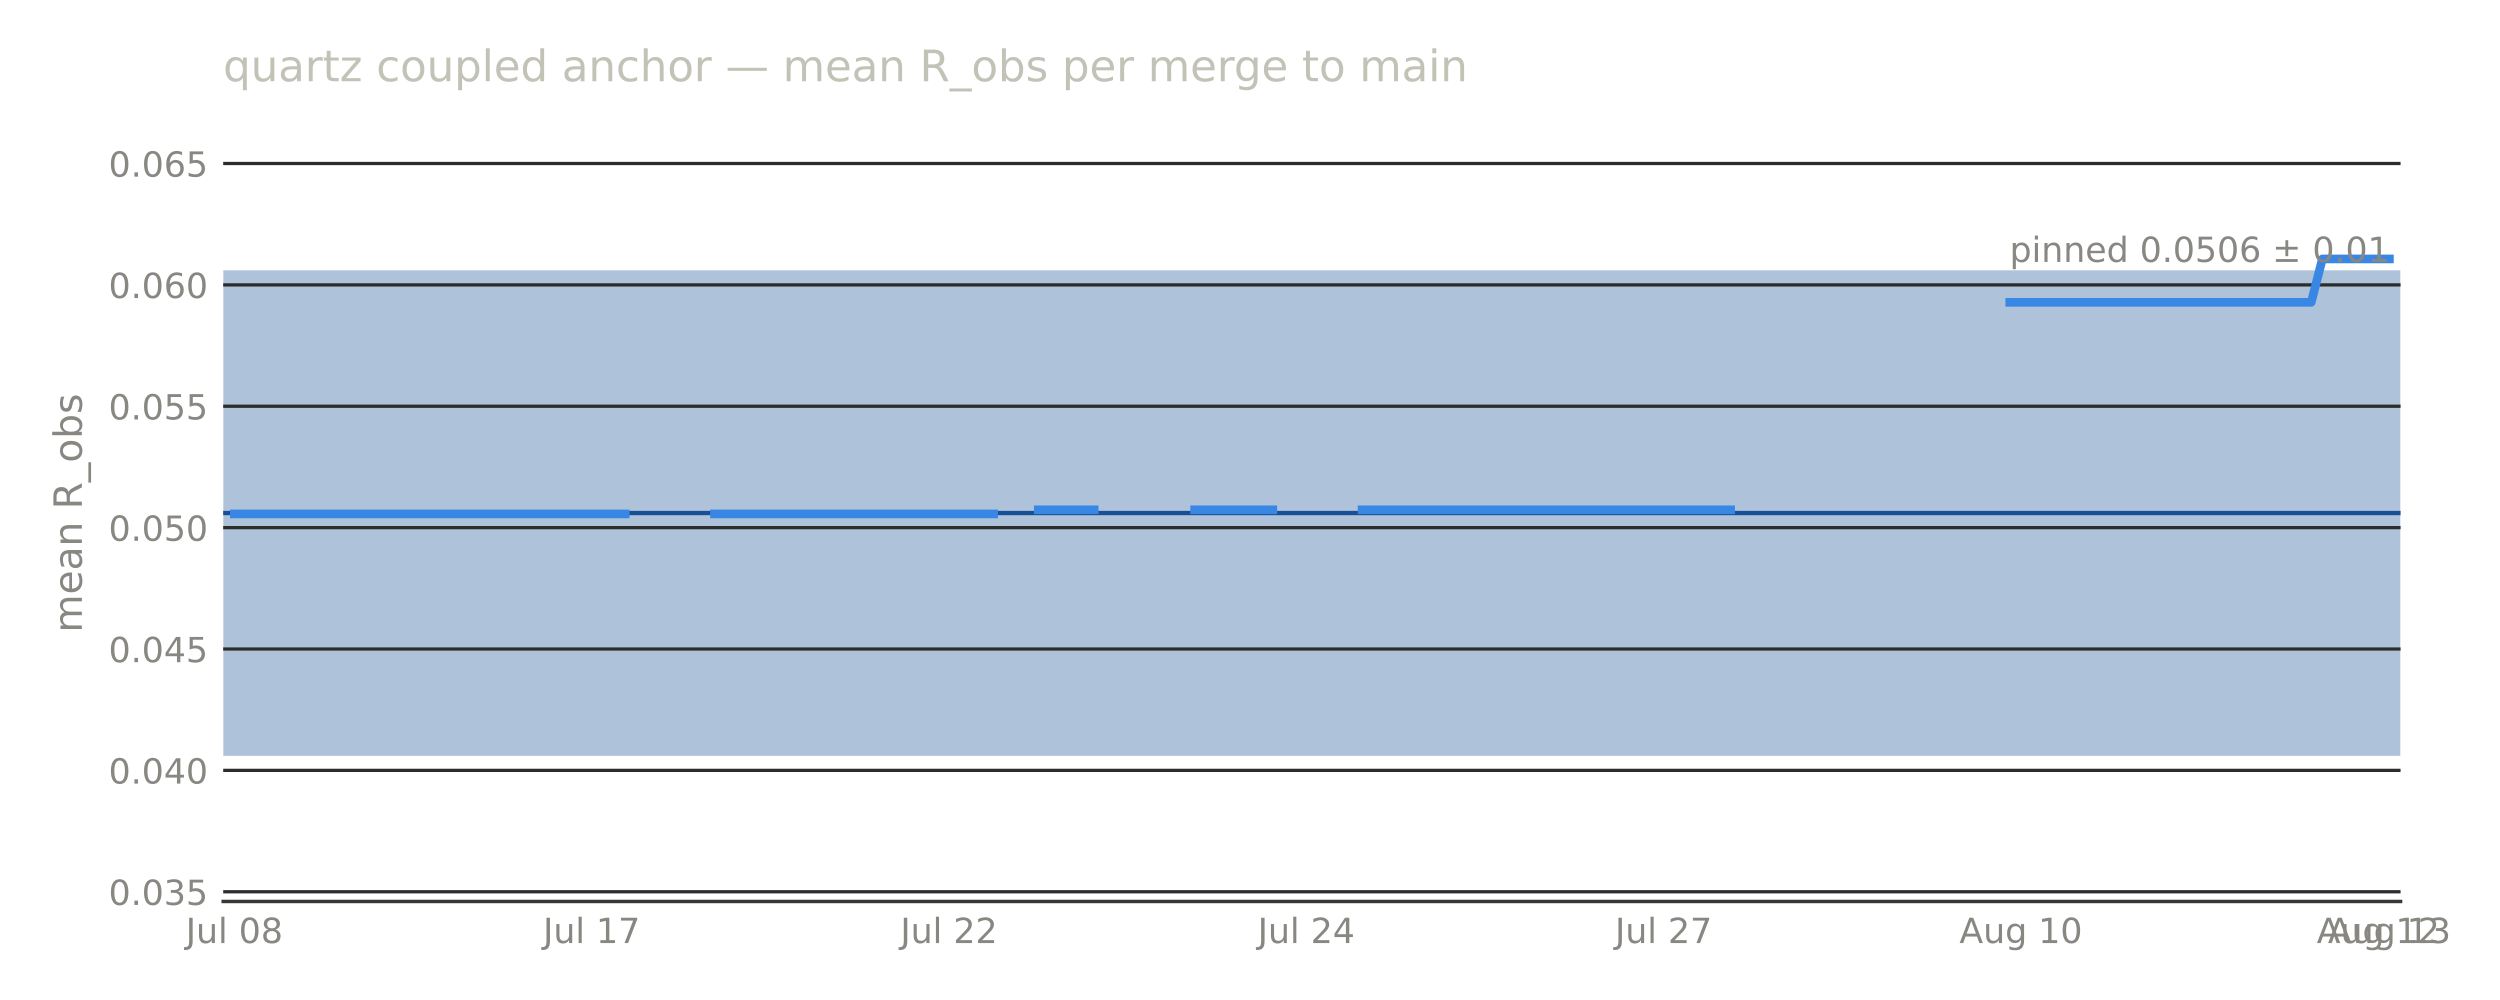
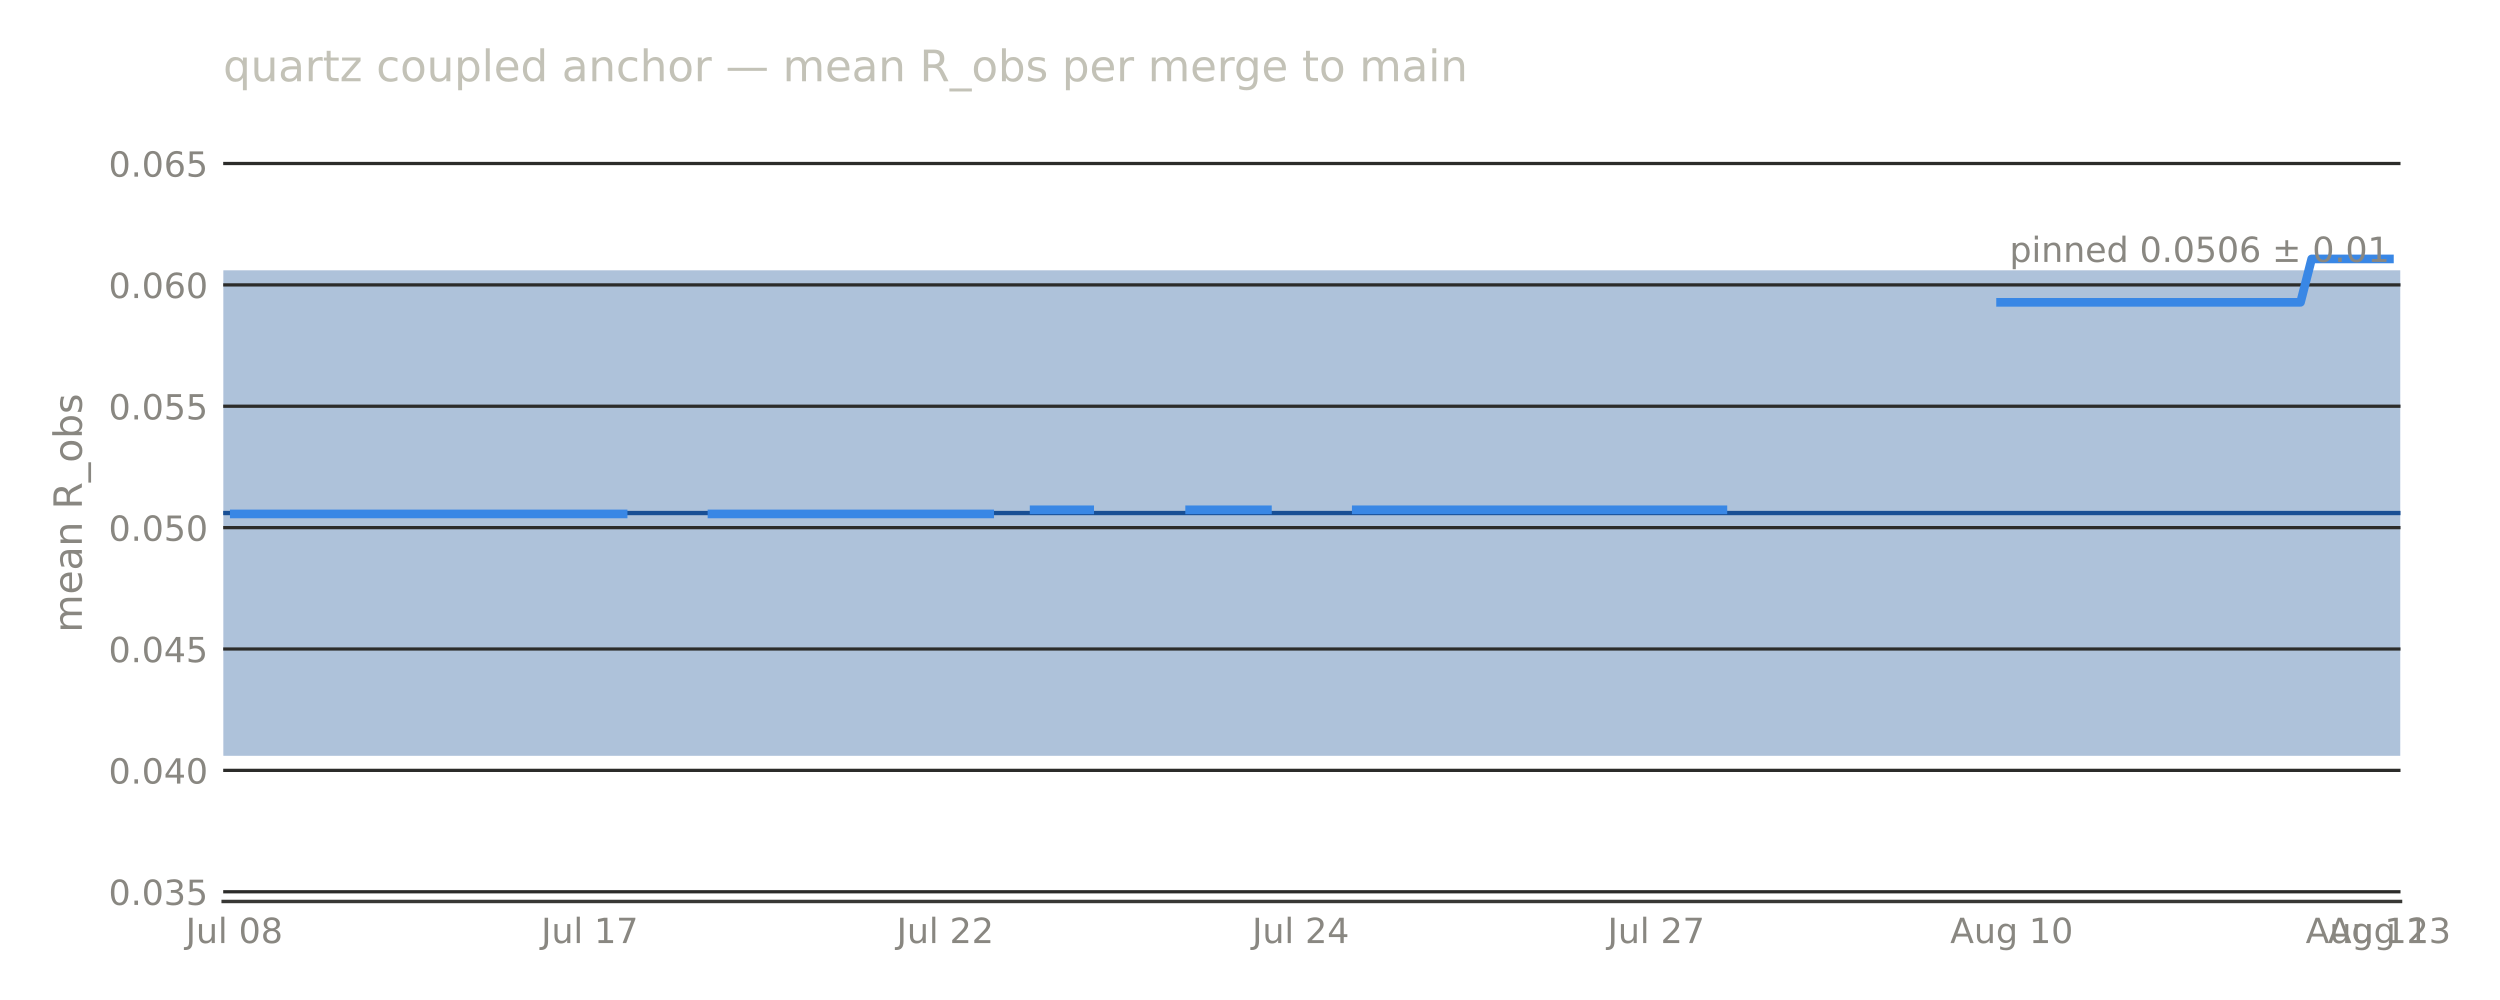
<svg xmlns="http://www.w3.org/2000/svg" width="576pt" height="230.4pt" viewBox="0 0 576 230.4" version="1.1">
  <defs>
    <style type="text/css">*{stroke-linejoin: round; stroke-linecap: butt}</style>
  </defs>
  <g id="figure_1">
    <g id="patch_1">
      <path d="M 0 230.4  L 576 230.4  L 576 0  L 0 0  L 0 230.4  z " style="fill: none; opacity: 0" />
    </g>
    <g id="axes_1">
      <g id="patch_2">
-         <path d="M 51.422 207.698  L 553.089 207.698  L 553.089 28.72  L 51.422 28.72  L 51.422 207.698  z " style="fill: none" />
+         <path d="M 51.422 207.698  L 553.078 207.698  L 553.078 28.72  L 51.422 28.72  L 51.422 207.698  z " style="fill: none" />
      </g>
      <g id="patch_3">
-         <path d="M 51.422 174.14  L 553.089 174.14  L 553.089 62.278  L 51.422 62.278  z " clip-path="url(#pb9dca5bd2c)" style="fill: #184f95; opacity: 0.35" />
+         <path d="M 51.422 174.14  L 553.078 174.14  L 553.078 62.278  L 51.422 62.278  z " clip-path="url(#p6722d63af5)" style="fill: #184f95; opacity: 0.35" />
      </g>
      <g id="matplotlib.axis_1">
        <g id="xtick_1">
          <g id="line2d_1" />
          <g id="text_1">
-             <text style="font-size: 8px; font-family: 'DejaVu Sans', 'Bitstream Vera Sans', 'Computer Modern Sans Serif', 'Lucida Grande', 'Verdana', 'Geneva', 'Lucid', 'Arial', 'Helvetica', 'Avant Garde', sans-serif; text-anchor: middle; fill: #898781" x="53.995" y="217.277" transform="rotate(-0 53.99476 217.2769)">Jul 08</text>
+             <text style="font-size: 8px; font-family: 'DejaVu Sans', 'Bitstream Vera Sans', 'Computer Modern Sans Serif', 'Lucida Grande', 'Verdana', 'Geneva', 'Lucid', 'Arial', 'Helvetica', 'Avant Garde', sans-serif; text-anchor: middle; fill: #898781" x="53.982" y="217.277" transform="rotate(-0 53.98158 217.2769)">Jul 08</text>
          </g>
        </g>
        <g id="xtick_2">
          <g id="line2d_2" />
          <g id="text_2">
-             <text style="font-size: 8px; font-family: 'DejaVu Sans', 'Bitstream Vera Sans', 'Computer Modern Sans Serif', 'Lucida Grande', 'Verdana', 'Geneva', 'Lucid', 'Arial', 'Helvetica', 'Avant Garde', sans-serif; text-anchor: middle; fill: #898781" x="136.32" y="217.277" transform="rotate(-0 136.3196 217.2769)">Jul 17</text>
+             <text style="font-size: 8px; font-family: 'DejaVu Sans', 'Bitstream Vera Sans', 'Computer Modern Sans Serif', 'Lucida Grande', 'Verdana', 'Geneva', 'Lucid', 'Arial', 'Helvetica', 'Avant Garde', sans-serif; text-anchor: middle; fill: #898781" x="135.885" y="217.277" transform="rotate(-0 135.8845 217.2769)">Jul 17</text>
          </g>
        </g>
        <g id="xtick_3">
          <g id="line2d_3" />
          <g id="text_3">
-             <text style="font-size: 8px; font-family: 'DejaVu Sans', 'Bitstream Vera Sans', 'Computer Modern Sans Serif', 'Lucida Grande', 'Verdana', 'Geneva', 'Lucid', 'Arial', 'Helvetica', 'Avant Garde', sans-serif; text-anchor: middle; fill: #898781" x="218.644" y="217.277" transform="rotate(-0 218.6445 217.2769)">Jul 22</text>
+             <text style="font-size: 8px; font-family: 'DejaVu Sans', 'Bitstream Vera Sans', 'Computer Modern Sans Serif', 'Lucida Grande', 'Verdana', 'Geneva', 'Lucid', 'Arial', 'Helvetica', 'Avant Garde', sans-serif; text-anchor: middle; fill: #898781" x="217.787" y="217.277" transform="rotate(-0 217.7874 217.2769)">Jul 22</text>
          </g>
        </g>
        <g id="xtick_4">
          <g id="line2d_4" />
          <g id="text_4">
-             <text style="font-size: 8px; font-family: 'DejaVu Sans', 'Bitstream Vera Sans', 'Computer Modern Sans Serif', 'Lucida Grande', 'Verdana', 'Geneva', 'Lucid', 'Arial', 'Helvetica', 'Avant Garde', sans-serif; text-anchor: middle; fill: #898781" x="300.969" y="217.277" transform="rotate(-0 300.9693 217.2769)">Jul 24</text>
+             <text style="font-size: 8px; font-family: 'DejaVu Sans', 'Bitstream Vera Sans', 'Computer Modern Sans Serif', 'Lucida Grande', 'Verdana', 'Geneva', 'Lucid', 'Arial', 'Helvetica', 'Avant Garde', sans-serif; text-anchor: middle; fill: #898781" x="299.69" y="217.277" transform="rotate(-0 299.6904 217.2769)">Jul 24</text>
          </g>
        </g>
        <g id="xtick_5">
          <g id="line2d_5" />
          <g id="text_5">
-             <text style="font-size: 8px; font-family: 'DejaVu Sans', 'Bitstream Vera Sans', 'Computer Modern Sans Serif', 'Lucida Grande', 'Verdana', 'Geneva', 'Lucid', 'Arial', 'Helvetica', 'Avant Garde', sans-serif; text-anchor: middle; fill: #898781" x="383.294" y="217.277" transform="rotate(-0 383.2942 217.2769)">Jul 27</text>
+             <text style="font-size: 8px; font-family: 'DejaVu Sans', 'Bitstream Vera Sans', 'Computer Modern Sans Serif', 'Lucida Grande', 'Verdana', 'Geneva', 'Lucid', 'Arial', 'Helvetica', 'Avant Garde', sans-serif; text-anchor: middle; fill: #898781" x="381.593" y="217.277" transform="rotate(-0 381.5933 217.2769)">Jul 27</text>
          </g>
        </g>
        <g id="xtick_6">
          <g id="line2d_6" />
          <g id="text_6">
-             <text style="font-size: 8px; font-family: 'DejaVu Sans', 'Bitstream Vera Sans', 'Computer Modern Sans Serif', 'Lucida Grande', 'Verdana', 'Geneva', 'Lucid', 'Arial', 'Helvetica', 'Avant Garde', sans-serif; text-anchor: middle; fill: #898781" x="465.619" y="217.276" transform="rotate(-0 465.6191 217.2763)">Aug 10</text>
+             <text style="font-size: 8px; font-family: 'DejaVu Sans', 'Bitstream Vera Sans', 'Computer Modern Sans Serif', 'Lucida Grande', 'Verdana', 'Geneva', 'Lucid', 'Arial', 'Helvetica', 'Avant Garde', sans-serif; text-anchor: middle; fill: #898781" x="463.496" y="217.276" transform="rotate(-0 463.4962 217.2763)">Aug 10</text>
          </g>
        </g>
        <g id="xtick_7">
          <g id="line2d_7" />
          <g id="text_7">
-             <text style="font-size: 8px; font-family: 'DejaVu Sans', 'Bitstream Vera Sans', 'Computer Modern Sans Serif', 'Lucida Grande', 'Verdana', 'Geneva', 'Lucid', 'Arial', 'Helvetica', 'Avant Garde', sans-serif; text-anchor: middle; fill: #898781" x="547.944" y="217.276" transform="rotate(-0 547.9439 217.2763)">Aug 12</text>
+             <text style="font-size: 8px; font-family: 'DejaVu Sans', 'Bitstream Vera Sans', 'Computer Modern Sans Serif', 'Lucida Grande', 'Verdana', 'Geneva', 'Lucid', 'Arial', 'Helvetica', 'Avant Garde', sans-serif; text-anchor: middle; fill: #898781" x="545.399" y="217.276" transform="rotate(-0 545.3992 217.2763)">Aug 12</text>
          </g>
        </g>
        <g id="xtick_8">
          <g id="line2d_8" />
          <g id="text_8">
-             <text style="font-size: 8px; font-family: 'DejaVu Sans', 'Bitstream Vera Sans', 'Computer Modern Sans Serif', 'Lucida Grande', 'Verdana', 'Geneva', 'Lucid', 'Arial', 'Helvetica', 'Avant Garde', sans-serif; text-anchor: middle; fill: #898781" x="550.517" y="217.276" transform="rotate(-0 550.5166 217.2763)">Aug 13</text>
+             <text style="font-size: 8px; font-family: 'DejaVu Sans', 'Bitstream Vera Sans', 'Computer Modern Sans Serif', 'Lucida Grande', 'Verdana', 'Geneva', 'Lucid', 'Arial', 'Helvetica', 'Avant Garde', sans-serif; text-anchor: middle; fill: #898781" x="550.518" y="217.276" transform="rotate(-0 550.5181 217.2763)">Aug 13</text>
          </g>
        </g>
      </g>
      <g id="matplotlib.axis_2">
        <g id="ytick_1">
          <g id="line2d_9">
-             <path d="M 51.422 205.461  L 553.089 205.461  " clip-path="url(#pb9dca5bd2c)" style="fill: none; stroke: #2c2c2a; stroke-width: 0.75; stroke-linecap: square" />
+             <path d="M 51.422 205.461  L 553.078 205.461  " clip-path="url(#p6722d63af5)" style="fill: none; stroke: #2c2c2a; stroke-width: 0.75; stroke-linecap: square" />
          </g>
          <g id="line2d_10" />
          <g id="text_9">
            <text style="font-size: 8px; font-family: 'DejaVu Sans', 'Bitstream Vera Sans', 'Computer Modern Sans Serif', 'Lucida Grande', 'Verdana', 'Geneva', 'Lucid', 'Arial', 'Helvetica', 'Avant Garde', sans-serif; text-anchor: end; fill: #898781" x="47.922" y="208.5" transform="rotate(-0 47.92211 208.5)">0.035</text>
          </g>
        </g>
        <g id="ytick_2">
          <g id="line2d_11">
-             <path d="M 51.422 177.496  L 553.089 177.496  " clip-path="url(#pb9dca5bd2c)" style="fill: none; stroke: #2c2c2a; stroke-width: 0.75; stroke-linecap: square" />
+             <path d="M 51.422 177.496  L 553.078 177.496  " clip-path="url(#p6722d63af5)" style="fill: none; stroke: #2c2c2a; stroke-width: 0.75; stroke-linecap: square" />
          </g>
          <g id="line2d_12" />
          <g id="text_10">
            <text style="font-size: 8px; font-family: 'DejaVu Sans', 'Bitstream Vera Sans', 'Computer Modern Sans Serif', 'Lucida Grande', 'Verdana', 'Geneva', 'Lucid', 'Arial', 'Helvetica', 'Avant Garde', sans-serif; text-anchor: end; fill: #898781" x="47.922" y="180.535" transform="rotate(-0 47.92211 180.5346)">0.040</text>
          </g>
        </g>
        <g id="ytick_3">
          <g id="line2d_13">
-             <path d="M 51.422 149.53  L 553.089 149.53  " clip-path="url(#pb9dca5bd2c)" style="fill: none; stroke: #2c2c2a; stroke-width: 0.75; stroke-linecap: square" />
+             <path d="M 51.422 149.53  L 553.078 149.53  " clip-path="url(#p6722d63af5)" style="fill: none; stroke: #2c2c2a; stroke-width: 0.75; stroke-linecap: square" />
          </g>
          <g id="line2d_14" />
          <g id="text_11">
            <text style="font-size: 8px; font-family: 'DejaVu Sans', 'Bitstream Vera Sans', 'Computer Modern Sans Serif', 'Lucida Grande', 'Verdana', 'Geneva', 'Lucid', 'Arial', 'Helvetica', 'Avant Garde', sans-serif; text-anchor: end; fill: #898781" x="47.922" y="152.569" transform="rotate(-0 47.92211 152.5693)">0.045</text>
          </g>
        </g>
        <g id="ytick_4">
          <g id="line2d_15">
-             <path d="M 51.422 121.565  L 553.089 121.565  " clip-path="url(#pb9dca5bd2c)" style="fill: none; stroke: #2c2c2a; stroke-width: 0.75; stroke-linecap: square" />
+             <path d="M 51.422 121.565  L 553.078 121.565  " clip-path="url(#p6722d63af5)" style="fill: none; stroke: #2c2c2a; stroke-width: 0.75; stroke-linecap: square" />
          </g>
          <g id="line2d_16" />
          <g id="text_12">
            <text style="font-size: 8px; font-family: 'DejaVu Sans', 'Bitstream Vera Sans', 'Computer Modern Sans Serif', 'Lucida Grande', 'Verdana', 'Geneva', 'Lucid', 'Arial', 'Helvetica', 'Avant Garde', sans-serif; text-anchor: end; fill: #898781" x="47.922" y="124.604" transform="rotate(-0 47.92211 124.604)">0.050</text>
          </g>
        </g>
        <g id="ytick_5">
          <g id="line2d_17">
-             <path d="M 51.422 93.6  L 553.089 93.6  " clip-path="url(#pb9dca5bd2c)" style="fill: none; stroke: #2c2c2a; stroke-width: 0.75; stroke-linecap: square" />
+             <path d="M 51.422 93.6  L 553.078 93.6  " clip-path="url(#p6722d63af5)" style="fill: none; stroke: #2c2c2a; stroke-width: 0.75; stroke-linecap: square" />
          </g>
          <g id="line2d_18" />
          <g id="text_13">
            <text style="font-size: 8px; font-family: 'DejaVu Sans', 'Bitstream Vera Sans', 'Computer Modern Sans Serif', 'Lucida Grande', 'Verdana', 'Geneva', 'Lucid', 'Arial', 'Helvetica', 'Avant Garde', sans-serif; text-anchor: end; fill: #898781" x="47.922" y="96.639" transform="rotate(-0 47.92211 96.63863)">0.055</text>
          </g>
        </g>
        <g id="ytick_6">
          <g id="line2d_19">
-             <path d="M 51.422 65.634  L 553.089 65.634  " clip-path="url(#pb9dca5bd2c)" style="fill: none; stroke: #2c2c2a; stroke-width: 0.75; stroke-linecap: square" />
+             <path d="M 51.422 65.634  L 553.078 65.634  " clip-path="url(#p6722d63af5)" style="fill: none; stroke: #2c2c2a; stroke-width: 0.75; stroke-linecap: square" />
          </g>
          <g id="line2d_20" />
          <g id="text_14">
            <text style="font-size: 8px; font-family: 'DejaVu Sans', 'Bitstream Vera Sans', 'Computer Modern Sans Serif', 'Lucida Grande', 'Verdana', 'Geneva', 'Lucid', 'Arial', 'Helvetica', 'Avant Garde', sans-serif; text-anchor: end; fill: #898781" x="47.922" y="68.673" transform="rotate(-0 47.92211 68.6733)">0.060</text>
          </g>
        </g>
        <g id="ytick_7">
          <g id="line2d_21">
-             <path d="M 51.422 37.669  L 553.089 37.669  " clip-path="url(#pb9dca5bd2c)" style="fill: none; stroke: #2c2c2a; stroke-width: 0.75; stroke-linecap: square" />
+             <path d="M 51.422 37.669  L 553.078 37.669  " clip-path="url(#p6722d63af5)" style="fill: none; stroke: #2c2c2a; stroke-width: 0.75; stroke-linecap: square" />
          </g>
          <g id="line2d_22" />
          <g id="text_15">
            <text style="font-size: 8px; font-family: 'DejaVu Sans', 'Bitstream Vera Sans', 'Computer Modern Sans Serif', 'Lucida Grande', 'Verdana', 'Geneva', 'Lucid', 'Arial', 'Helvetica', 'Avant Garde', sans-serif; text-anchor: end; fill: #898781" x="47.922" y="40.708" transform="rotate(-0 47.92211 40.70797)">0.065</text>
          </g>
        </g>
        <g id="text_16">
          <text style="font-size: 9px; font-family: 'DejaVu Sans', 'Bitstream Vera Sans', 'Computer Modern Sans Serif', 'Lucida Grande', 'Verdana', 'Geneva', 'Lucid', 'Arial', 'Helvetica', 'Avant Garde', sans-serif; text-anchor: middle; fill: #898781" x="18.858" y="118.209" transform="rotate(-90 18.8575 118.2091)">mean R_obs</text>
        </g>
      </g>
      <g id="line2d_23">
-         <path d="M 51.422 118.209  L 553.089 118.209  " clip-path="url(#pb9dca5bd2c)" style="fill: none; stroke: #184f95; stroke-linecap: square" />
+         <path d="M 51.422 118.209  L 553.078 118.209  " clip-path="url(#p6722d63af5)" style="fill: none; stroke: #184f95; stroke-linecap: square" />
      </g>
      <g id="patch_4">
-         <path d="M 51.422 207.698  L 553.089 207.698  " style="fill: none; stroke: #383835; stroke-width: 0.8; stroke-linejoin: miter; stroke-linecap: square" />
+         <path d="M 51.422 207.698  L 553.078 207.698  " style="fill: none; stroke: #383835; stroke-width: 0.8; stroke-linejoin: miter; stroke-linecap: square" />
      </g>
      <g id="line2d_24">
-         <path d="M 53.995 118.409  L 144.038 118.409  M 164.619 118.409  L 228.935 118.409  M 239.226 117.455  L 252.089 117.455  M 275.243 117.455  L 293.251 117.455  M 313.833 117.455  L 398.73 117.455  M 463.046 69.652  L 532.508 69.652  L 535.081 59.661  L 550.517 59.661  L 550.517 59.661  " clip-path="url(#pb9dca5bd2c)" style="fill: none; stroke: #3987e5; stroke-width: 2; stroke-linecap: square" />
+         <path d="M 53.982 118.409  L 143.563 118.409  M 164.039 118.409  L 228.025 118.409  M 238.263 117.455  L 251.06 117.455  M 274.096 117.455  L 292.012 117.455  M 312.488 117.455  L 396.95 117.455  M 460.937 69.652  L 530.042 69.652  L 532.602 59.661  L 550.518 59.661  L 550.518 59.661  " clip-path="url(#p6722d63af5)" style="fill: none; stroke: #3987e5; stroke-width: 2; stroke-linecap: square" />
      </g>
      <g id="text_17">
-         <text style="font-size: 8px; font-family: 'DejaVu Sans', 'Bitstream Vera Sans', 'Computer Modern Sans Serif', 'Lucida Grande', 'Verdana', 'Geneva', 'Lucid', 'Arial', 'Helvetica', 'Avant Garde', sans-serif; text-anchor: end; fill: #898781" x="550.581" y="60.357" transform="rotate(-0 550.5809 60.35652)">pinned 0.0506 ± 0.01</text>
+         <text style="font-size: 8px; font-family: 'DejaVu Sans', 'Bitstream Vera Sans', 'Computer Modern Sans Serif', 'Lucida Grande', 'Verdana', 'Geneva', 'Lucid', 'Arial', 'Helvetica', 'Avant Garde', sans-serif; text-anchor: end; fill: #898781" x="550.569" y="60.357" transform="rotate(-0 550.5693 60.35652)">pinned 0.0506 ± 0.01</text>
      </g>
      <g id="text_18">
        <text style="font-size: 10px; font-family: 'DejaVu Sans', 'Bitstream Vera Sans', 'Computer Modern Sans Serif', 'Lucida Grande', 'Verdana', 'Geneva', 'Lucid', 'Arial', 'Helvetica', 'Avant Garde', sans-serif; text-anchor: start; fill: #c3c2b7" x="51.422" y="18.72" transform="rotate(-0 51.42211 18.72)">quartz coupled anchor — mean R_obs per merge to main</text>
      </g>
    </g>
  </g>
  <defs>
-     <clipPath id="pb9dca5bd2c">
-       <rect x="51.422" y="28.72" width="501.667" height="178.978" />
+     <clipPath id="p6722d63af5">
+       <rect x="51.422" y="28.72" width="501.655" height="178.978" />
    </clipPath>
  </defs>
</svg>
